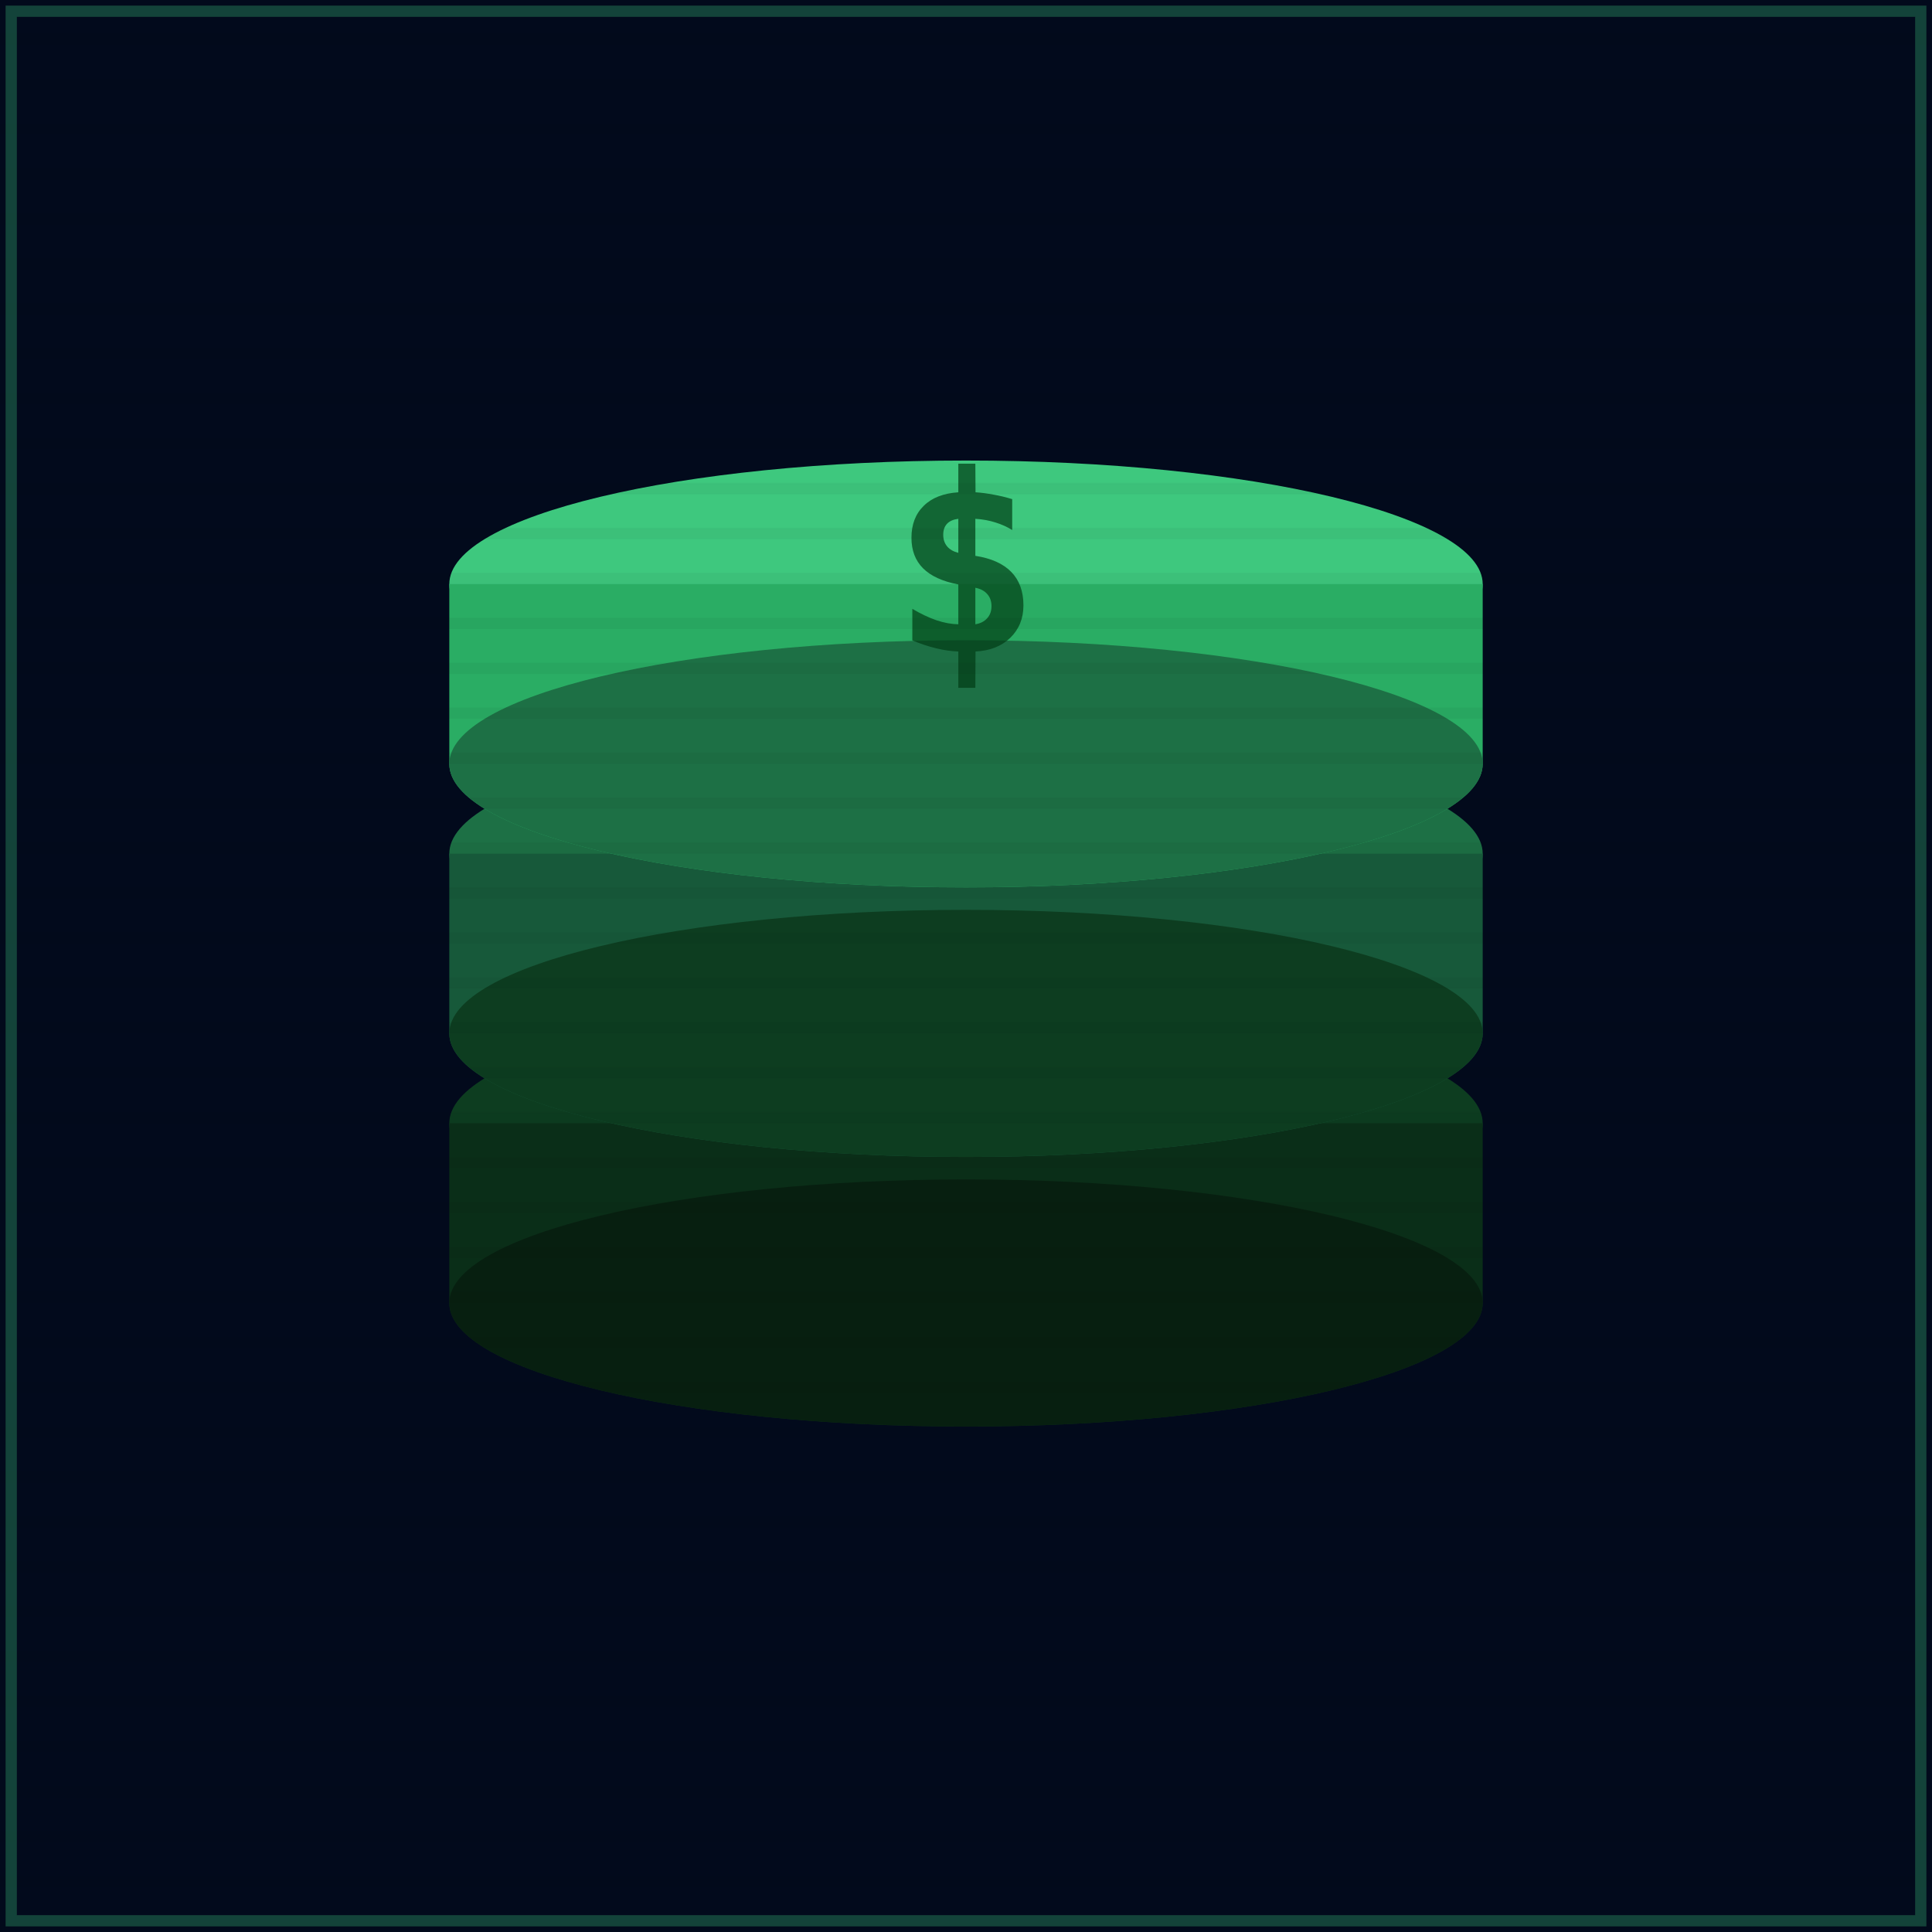
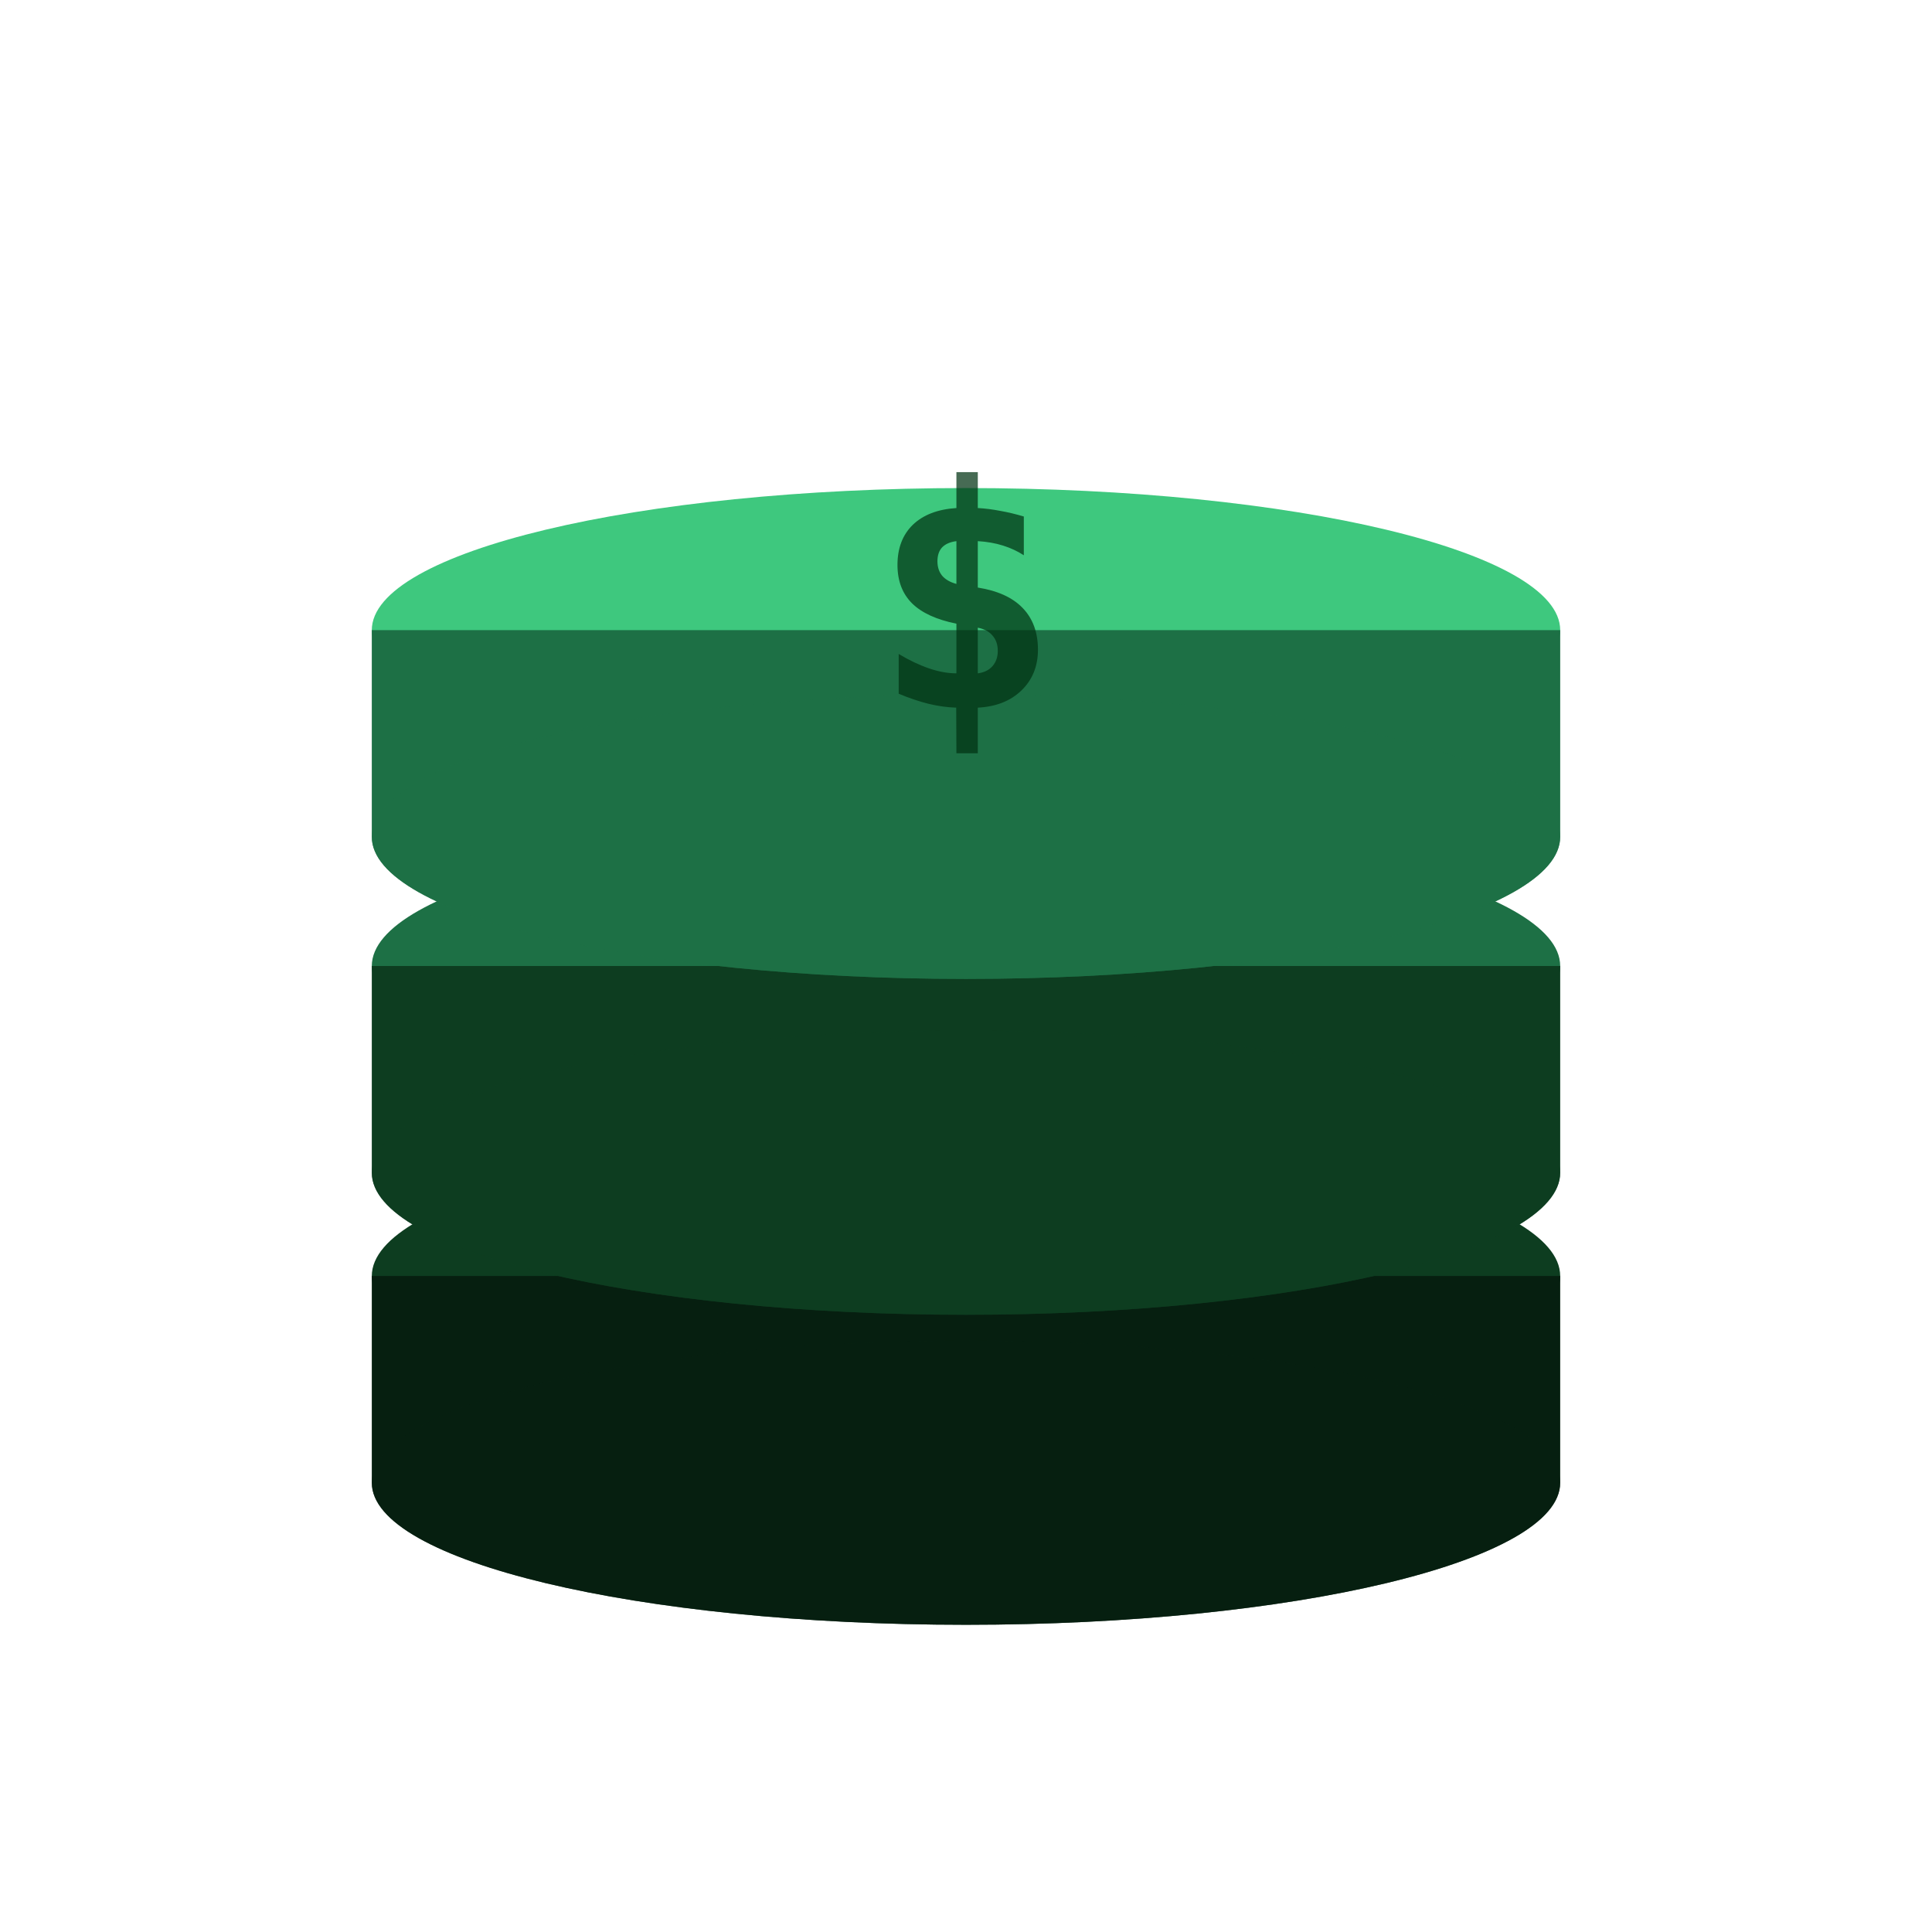
<svg xmlns="http://www.w3.org/2000/svg" viewBox="0 0 172 172" width="172" height="172">
-   <defs>
-     <pattern id="sc" x="0" y="0" width="1" height="4" patternUnits="userSpaceOnUse">
-       <rect x="0" y="3" width="172" height="1" fill="rgba(0,0,0,0.08)" />
-     </pattern>
-   </defs>
-   <rect width="172" height="172" fill="#020a1c" />
-   <ellipse cx="86" cy="100" rx="46" ry="11" fill="#0d3d20" />
-   <path d="M40,100 L40,116 A46,11 0 0,0 132,116 L132,100" fill="#0a2e18" />
-   <ellipse cx="86" cy="116" rx="46" ry="11" fill="#071f10" />
-   <ellipse cx="86" cy="76" rx="46" ry="11" fill="#1d7045" />
-   <path d="M40,76 L40,92 A46,11 0 0,0 132,92 L132,76" fill="#17593a" />
-   <ellipse cx="86" cy="92" rx="46" ry="11" fill="#0d3d20" />
-   <ellipse cx="86" cy="52" rx="46" ry="11" fill="#3ec87e" />
-   <path d="M40,52 L40,68 A46,11 0 0,0 132,68 L132,52" fill="#2aad64" />
-   <ellipse cx="86" cy="68" rx="46" ry="11" fill="#1d7045" />
-   <text x="86" y="58" text-anchor="middle" font-family="monospace" font-size="22" font-weight="bold" fill="rgba(0,60,20,0.7)">$</text>
-   <rect width="172" height="172" fill="url(#sc)" opacity="0.5" />
-   <rect x="1" y="1" width="170" height="170" fill="none" stroke="#3ec87e" stroke-width="1" opacity="0.3" />
+   <g transform="translate(86,86) scale(1.15) translate(-86,-86)">
+     <ellipse cx="86" cy="110" rx="46" ry="11" fill="#0d3d20" />
+     <path d="M40,110 L40,126 A46,11 0 0,0 132,126 L132,110" fill="#061f10" />
+     <ellipse cx="86" cy="126" rx="46" ry="11" fill="#061f10" opacity="0.7" />
+     <ellipse cx="86" cy="86" rx="46" ry="11" fill="#1d7045" />
+     <path d="M40,86 L40,102 A46,11 0 0,0 132,102 L132,86" fill="#0d3d20" />
+     <ellipse cx="86" cy="102" rx="46" ry="11" fill="#0d3d20" opacity="0.7" />
+     <ellipse cx="86" cy="60" rx="46" ry="11" fill="#3ec87e" />
+     <path d="M40,60 L40,76 A46,11 0 0,0 132,76 L132,60" fill="#1d7045" />
+     <ellipse cx="86" cy="76" rx="46" ry="11" fill="#1d7045" opacity="0.7" />
+     <text x="86" y="66" text-anchor="middle" font-family="monospace" font-size="24" font-weight="bold" fill="rgba(0,50,18,0.72)">$</text>
+   </g>
</svg>
